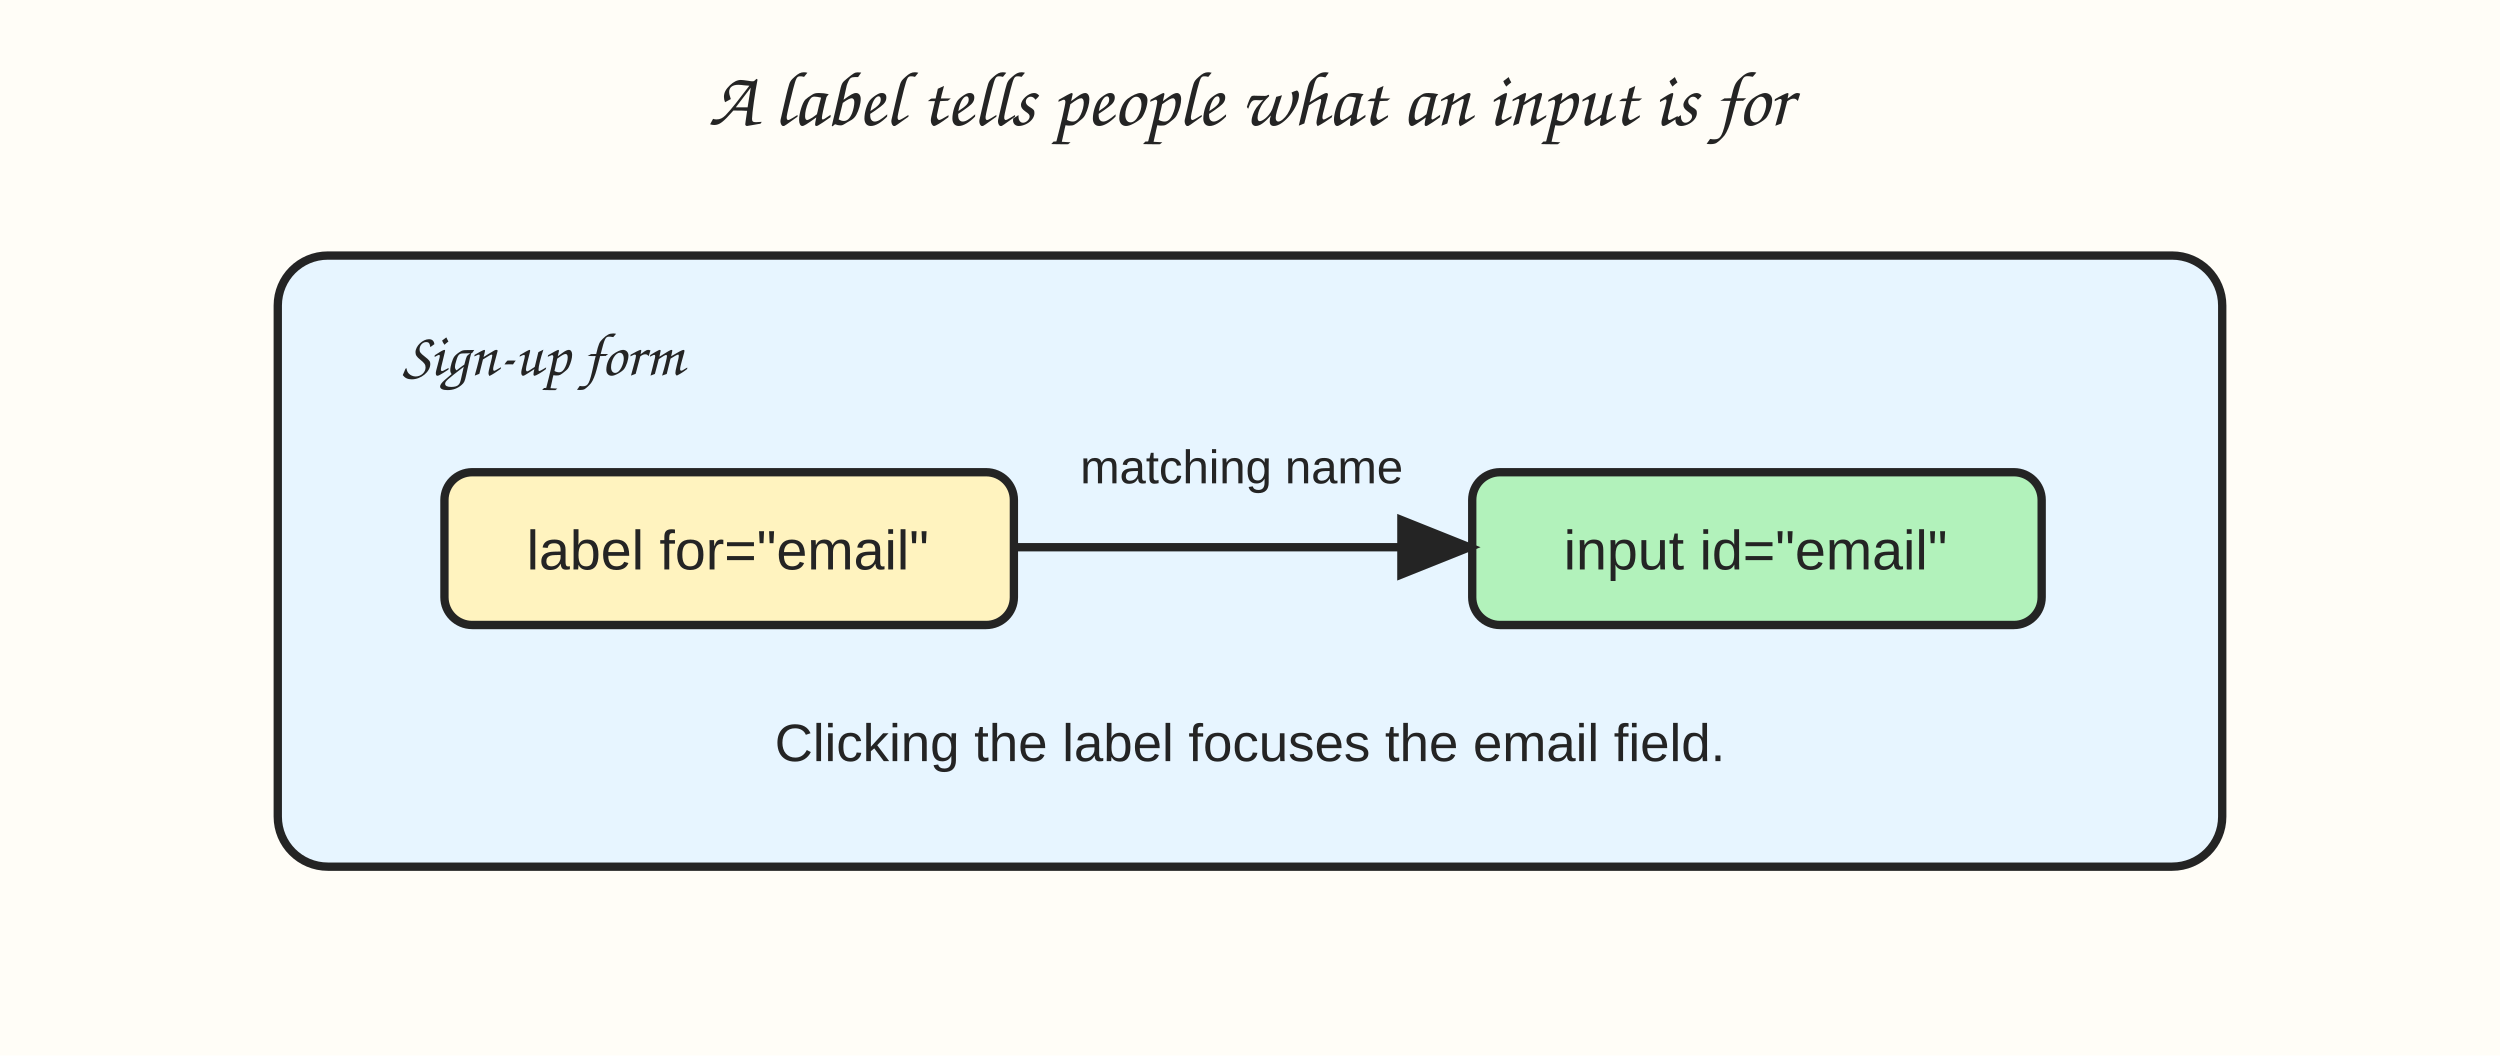
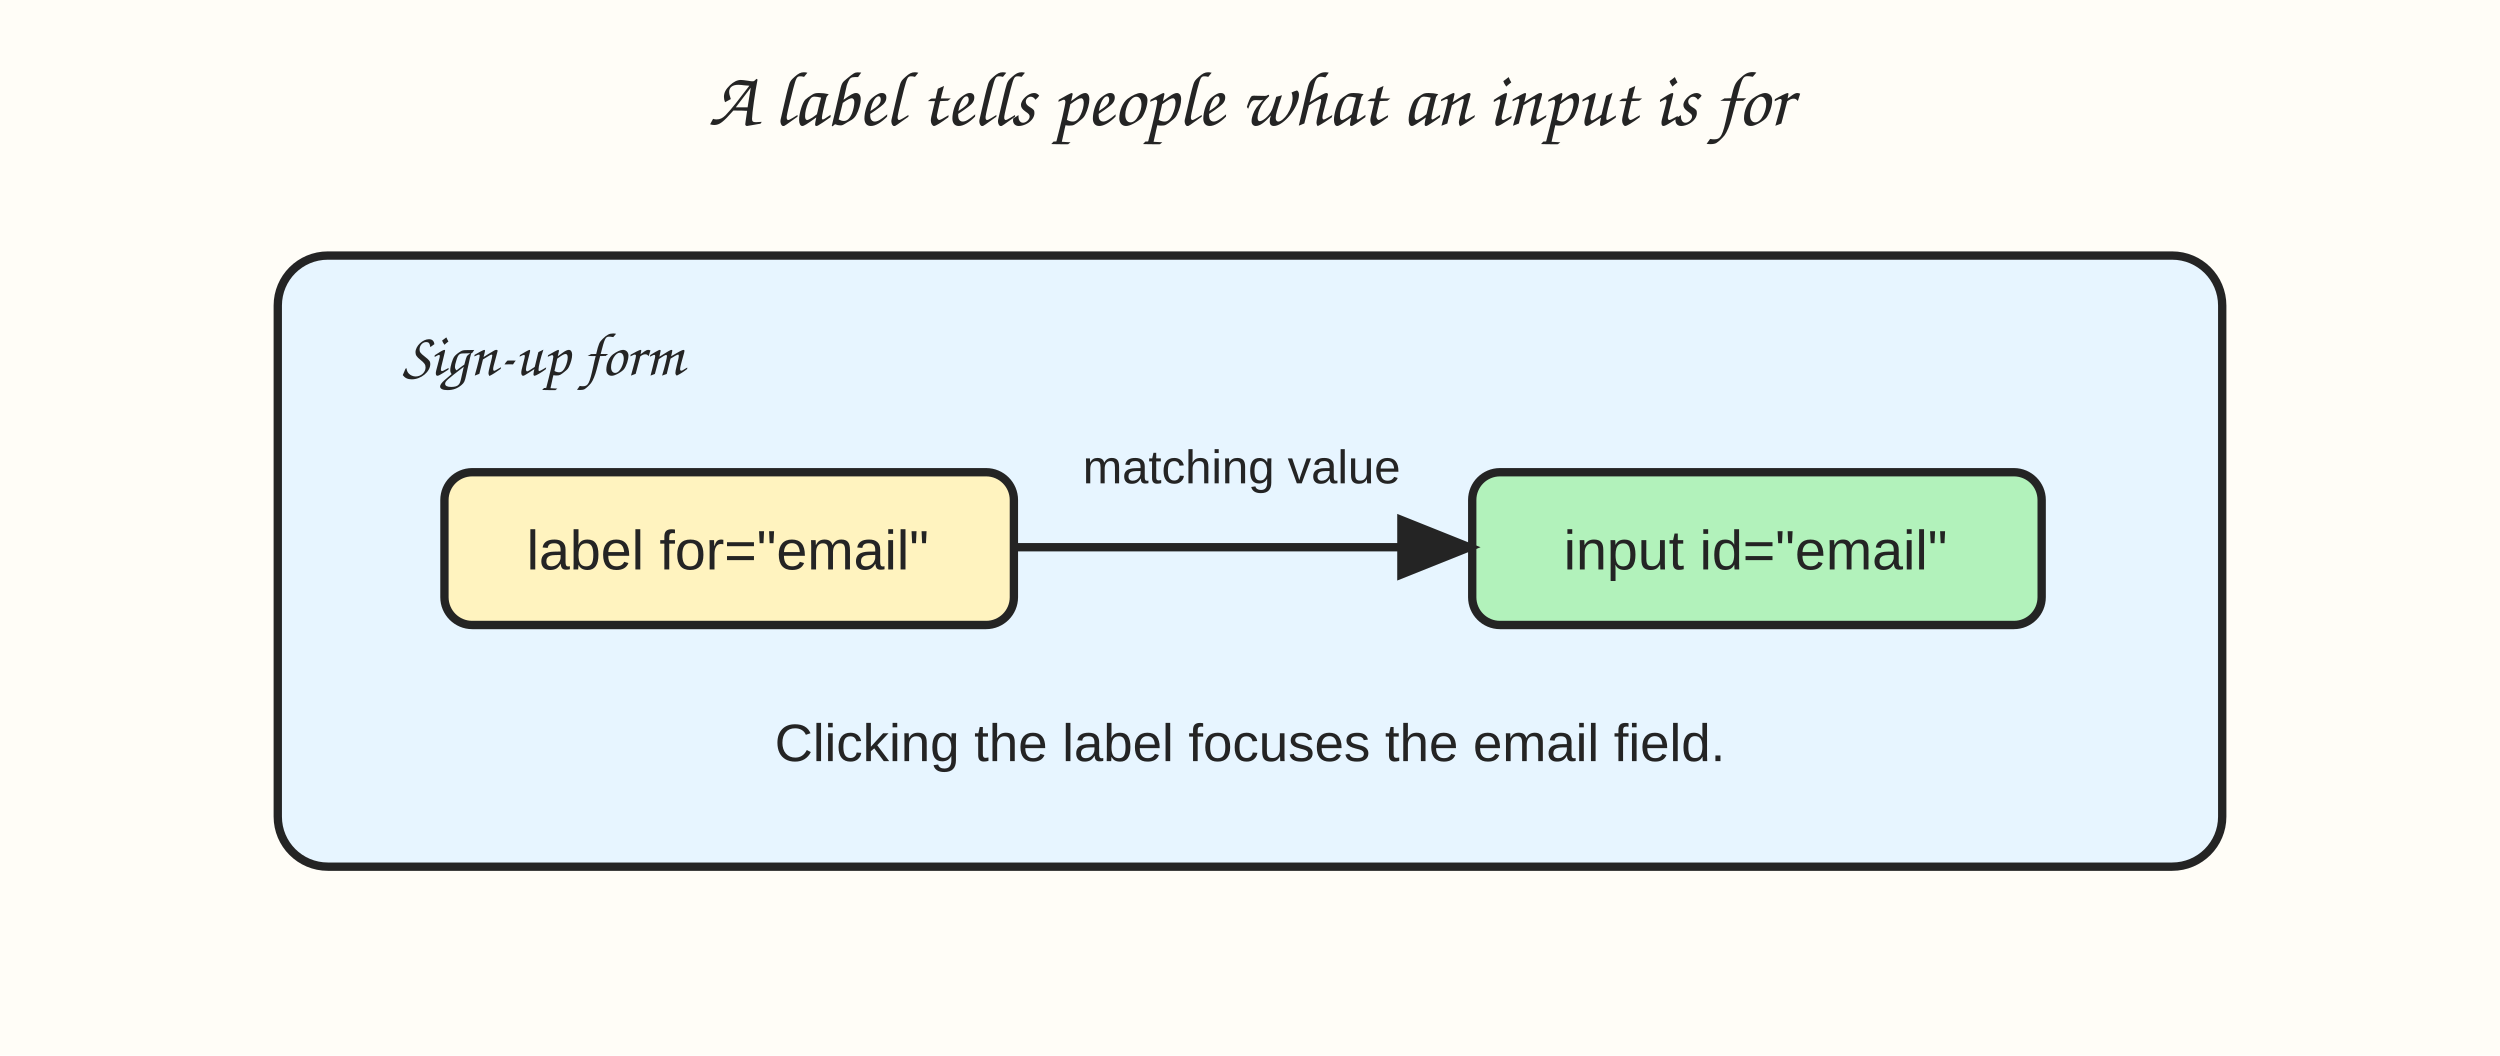
<svg xmlns="http://www.w3.org/2000/svg" width="900" height="380" viewBox="0 0 900 380" role="img" aria-labelledby="title desc">
  <defs>
    <marker id="arrowhead" markerWidth="10" markerHeight="8" refX="9" refY="4" orient="auto" markerUnits="strokeWidth">
      <path d="M0,0 L10,4 L0,8 Z" fill="#242424" />
    </marker>
  </defs>
  <rect width="900" height="380" fill="#fffdf7" />
  <text x="450" y="45" text-anchor="middle" font-family="Comic Sans MS, cursive" font-size="28" fill="#242424">A label tells people what an input is for</text>
  <rect x="100" y="92" width="700" height="220" rx="18" fill="#e7f5ff" stroke="#242424" stroke-width="3" />
  <text x="145" y="135" font-family="Comic Sans MS, cursive" font-size="22" fill="#242424">Sign-up form</text>
  <rect x="160" y="170" width="205" height="55" rx="10" fill="#fff3bf" stroke="#242424" stroke-width="3" />
  <text x="262" y="205" text-anchor="middle" font-family="Arial, sans-serif" font-size="20" fill="#242424">label for="email"</text>
  <rect x="530" y="170" width="205" height="55" rx="10" fill="#b2f2bb" stroke="#242424" stroke-width="3" />
  <text x="632" y="205" text-anchor="middle" font-family="Arial, sans-serif" font-size="20" fill="#242424">input id="email"</text>
  <path d="M365 197 L530 197" stroke="#242424" stroke-width="3" fill="none" marker-end="url(#arrowhead)" />
-   <text x="447" y="174" text-anchor="middle" font-family="Arial, sans-serif" font-size="17" fill="#242424">matching name</text>
+   <text x="447" y="174" text-anchor="middle" font-family="Arial, sans-serif" font-size="17" fill="#242424">matching value</text>
  <text x="450" y="274" text-anchor="middle" font-family="Arial, sans-serif" font-size="19" fill="#242424">Clicking the label focuses the email field.</text>
</svg>
